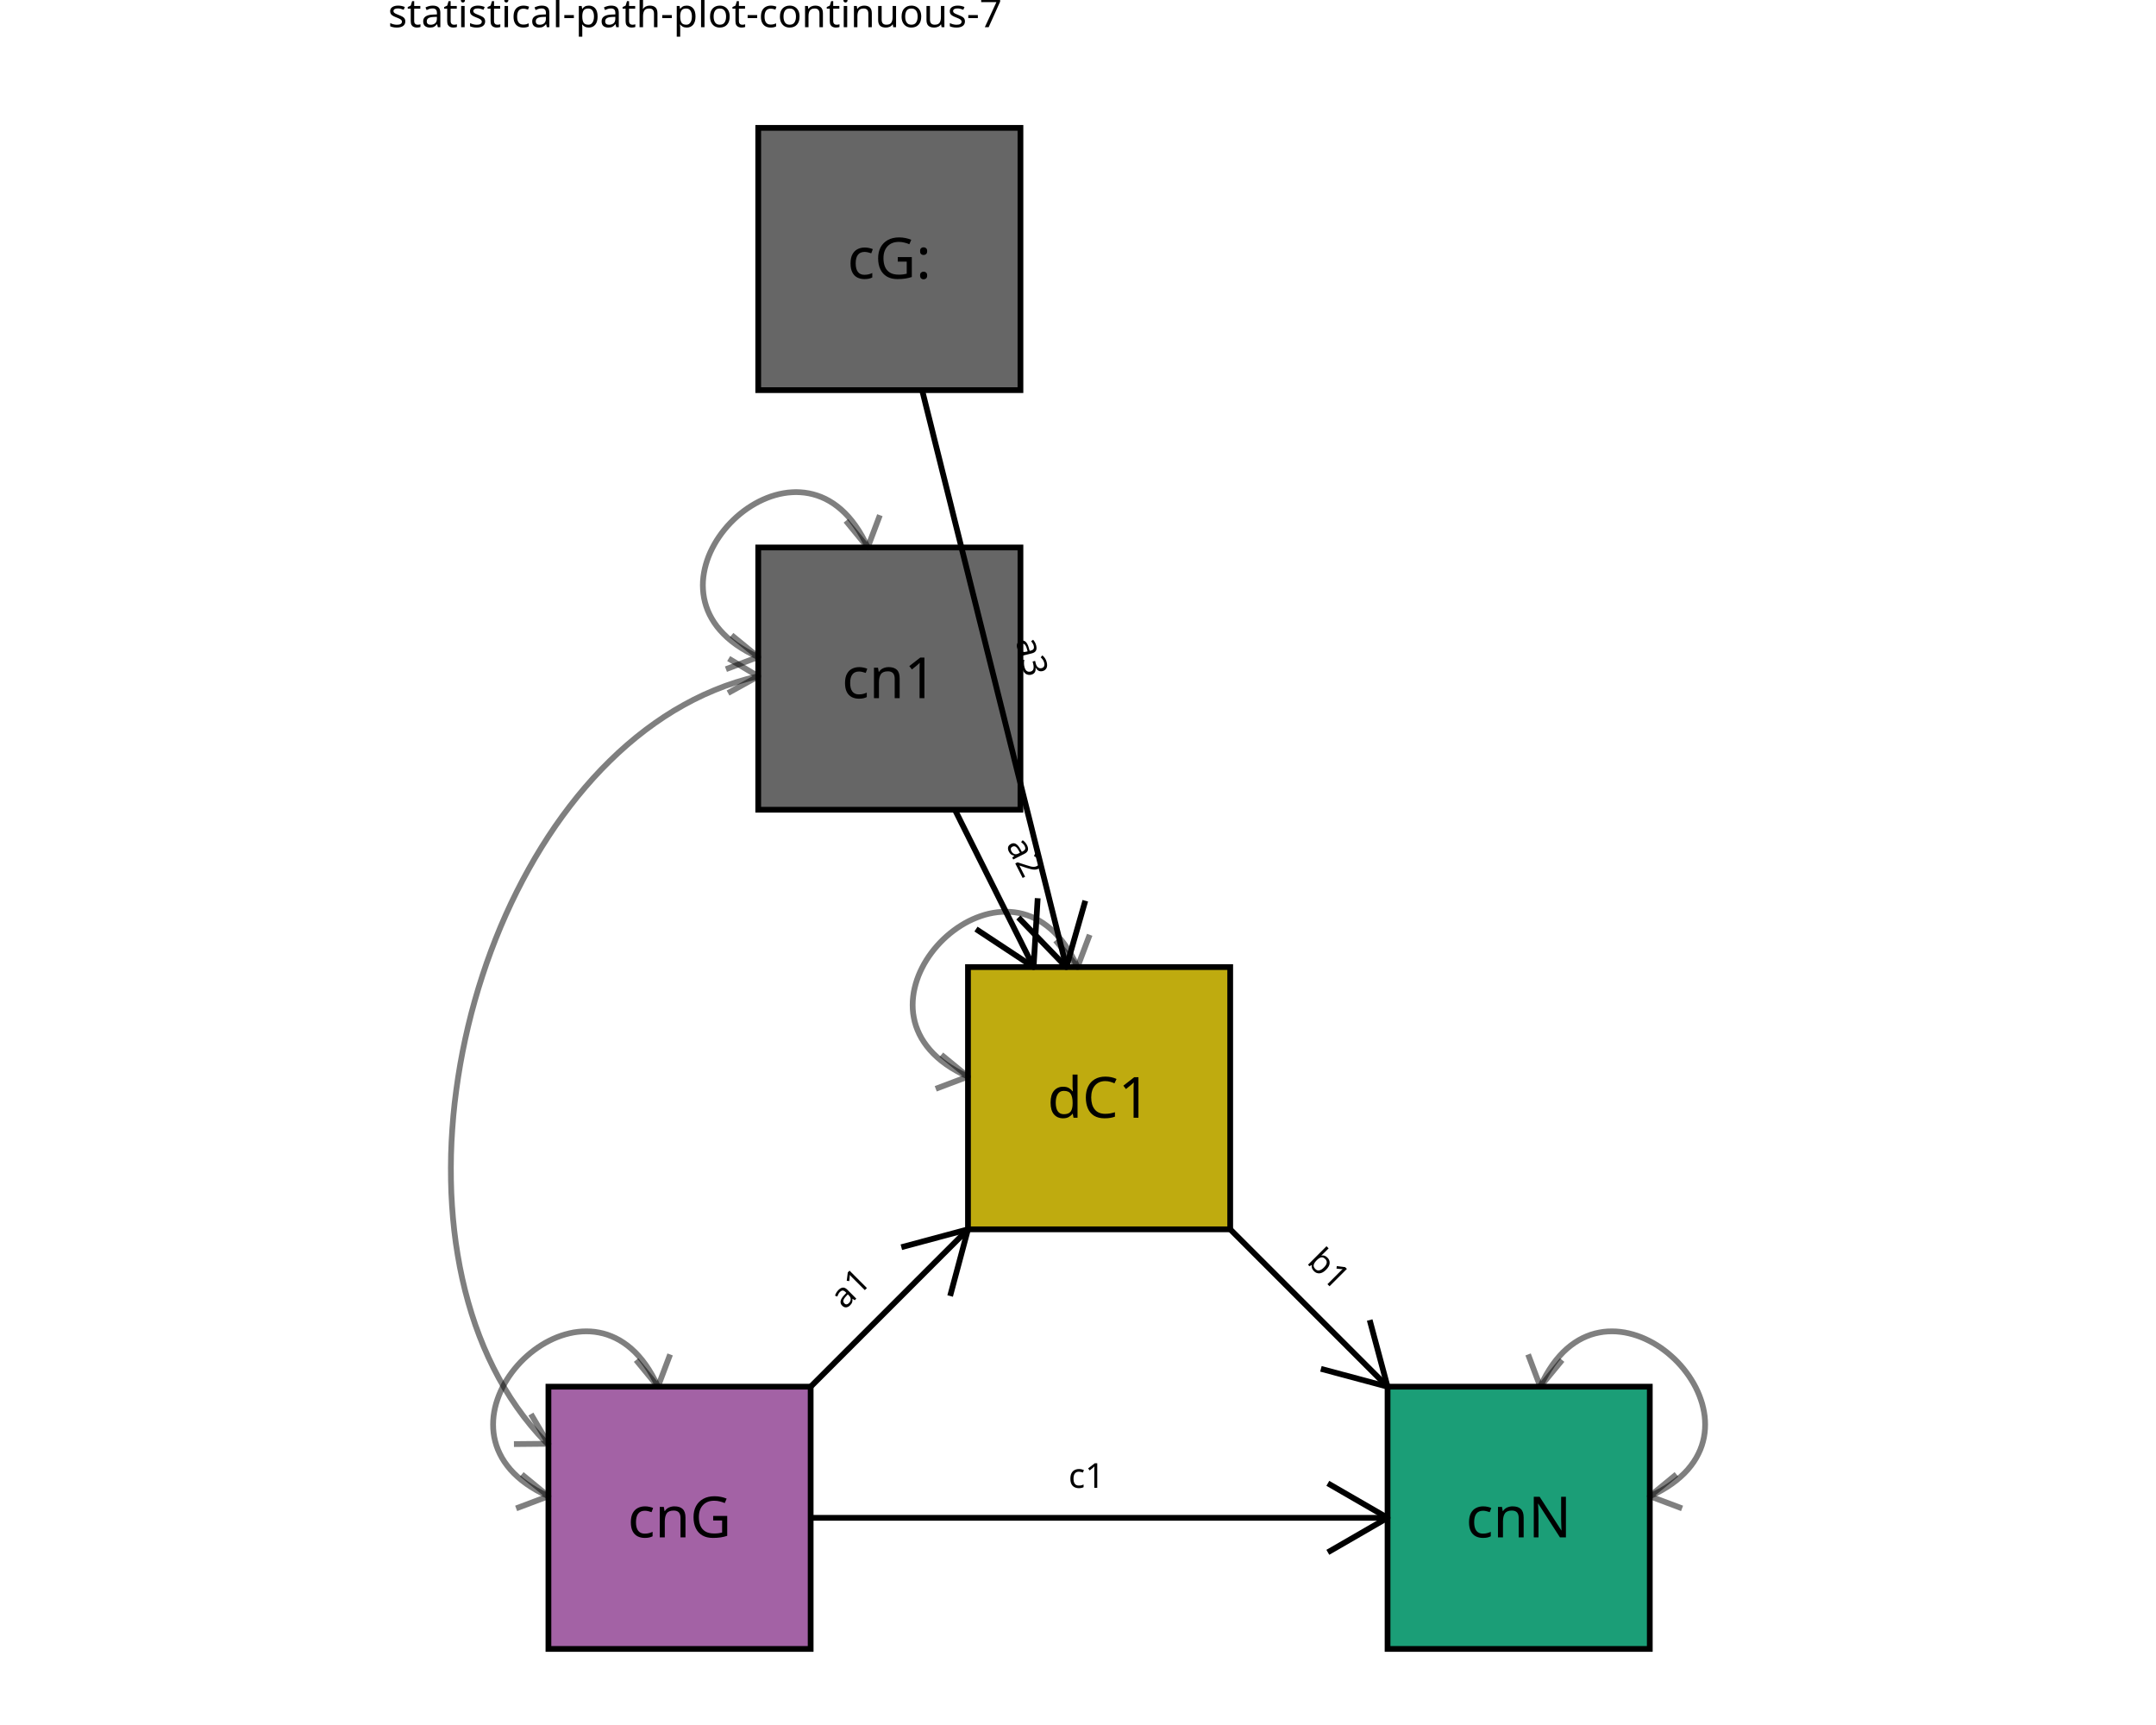
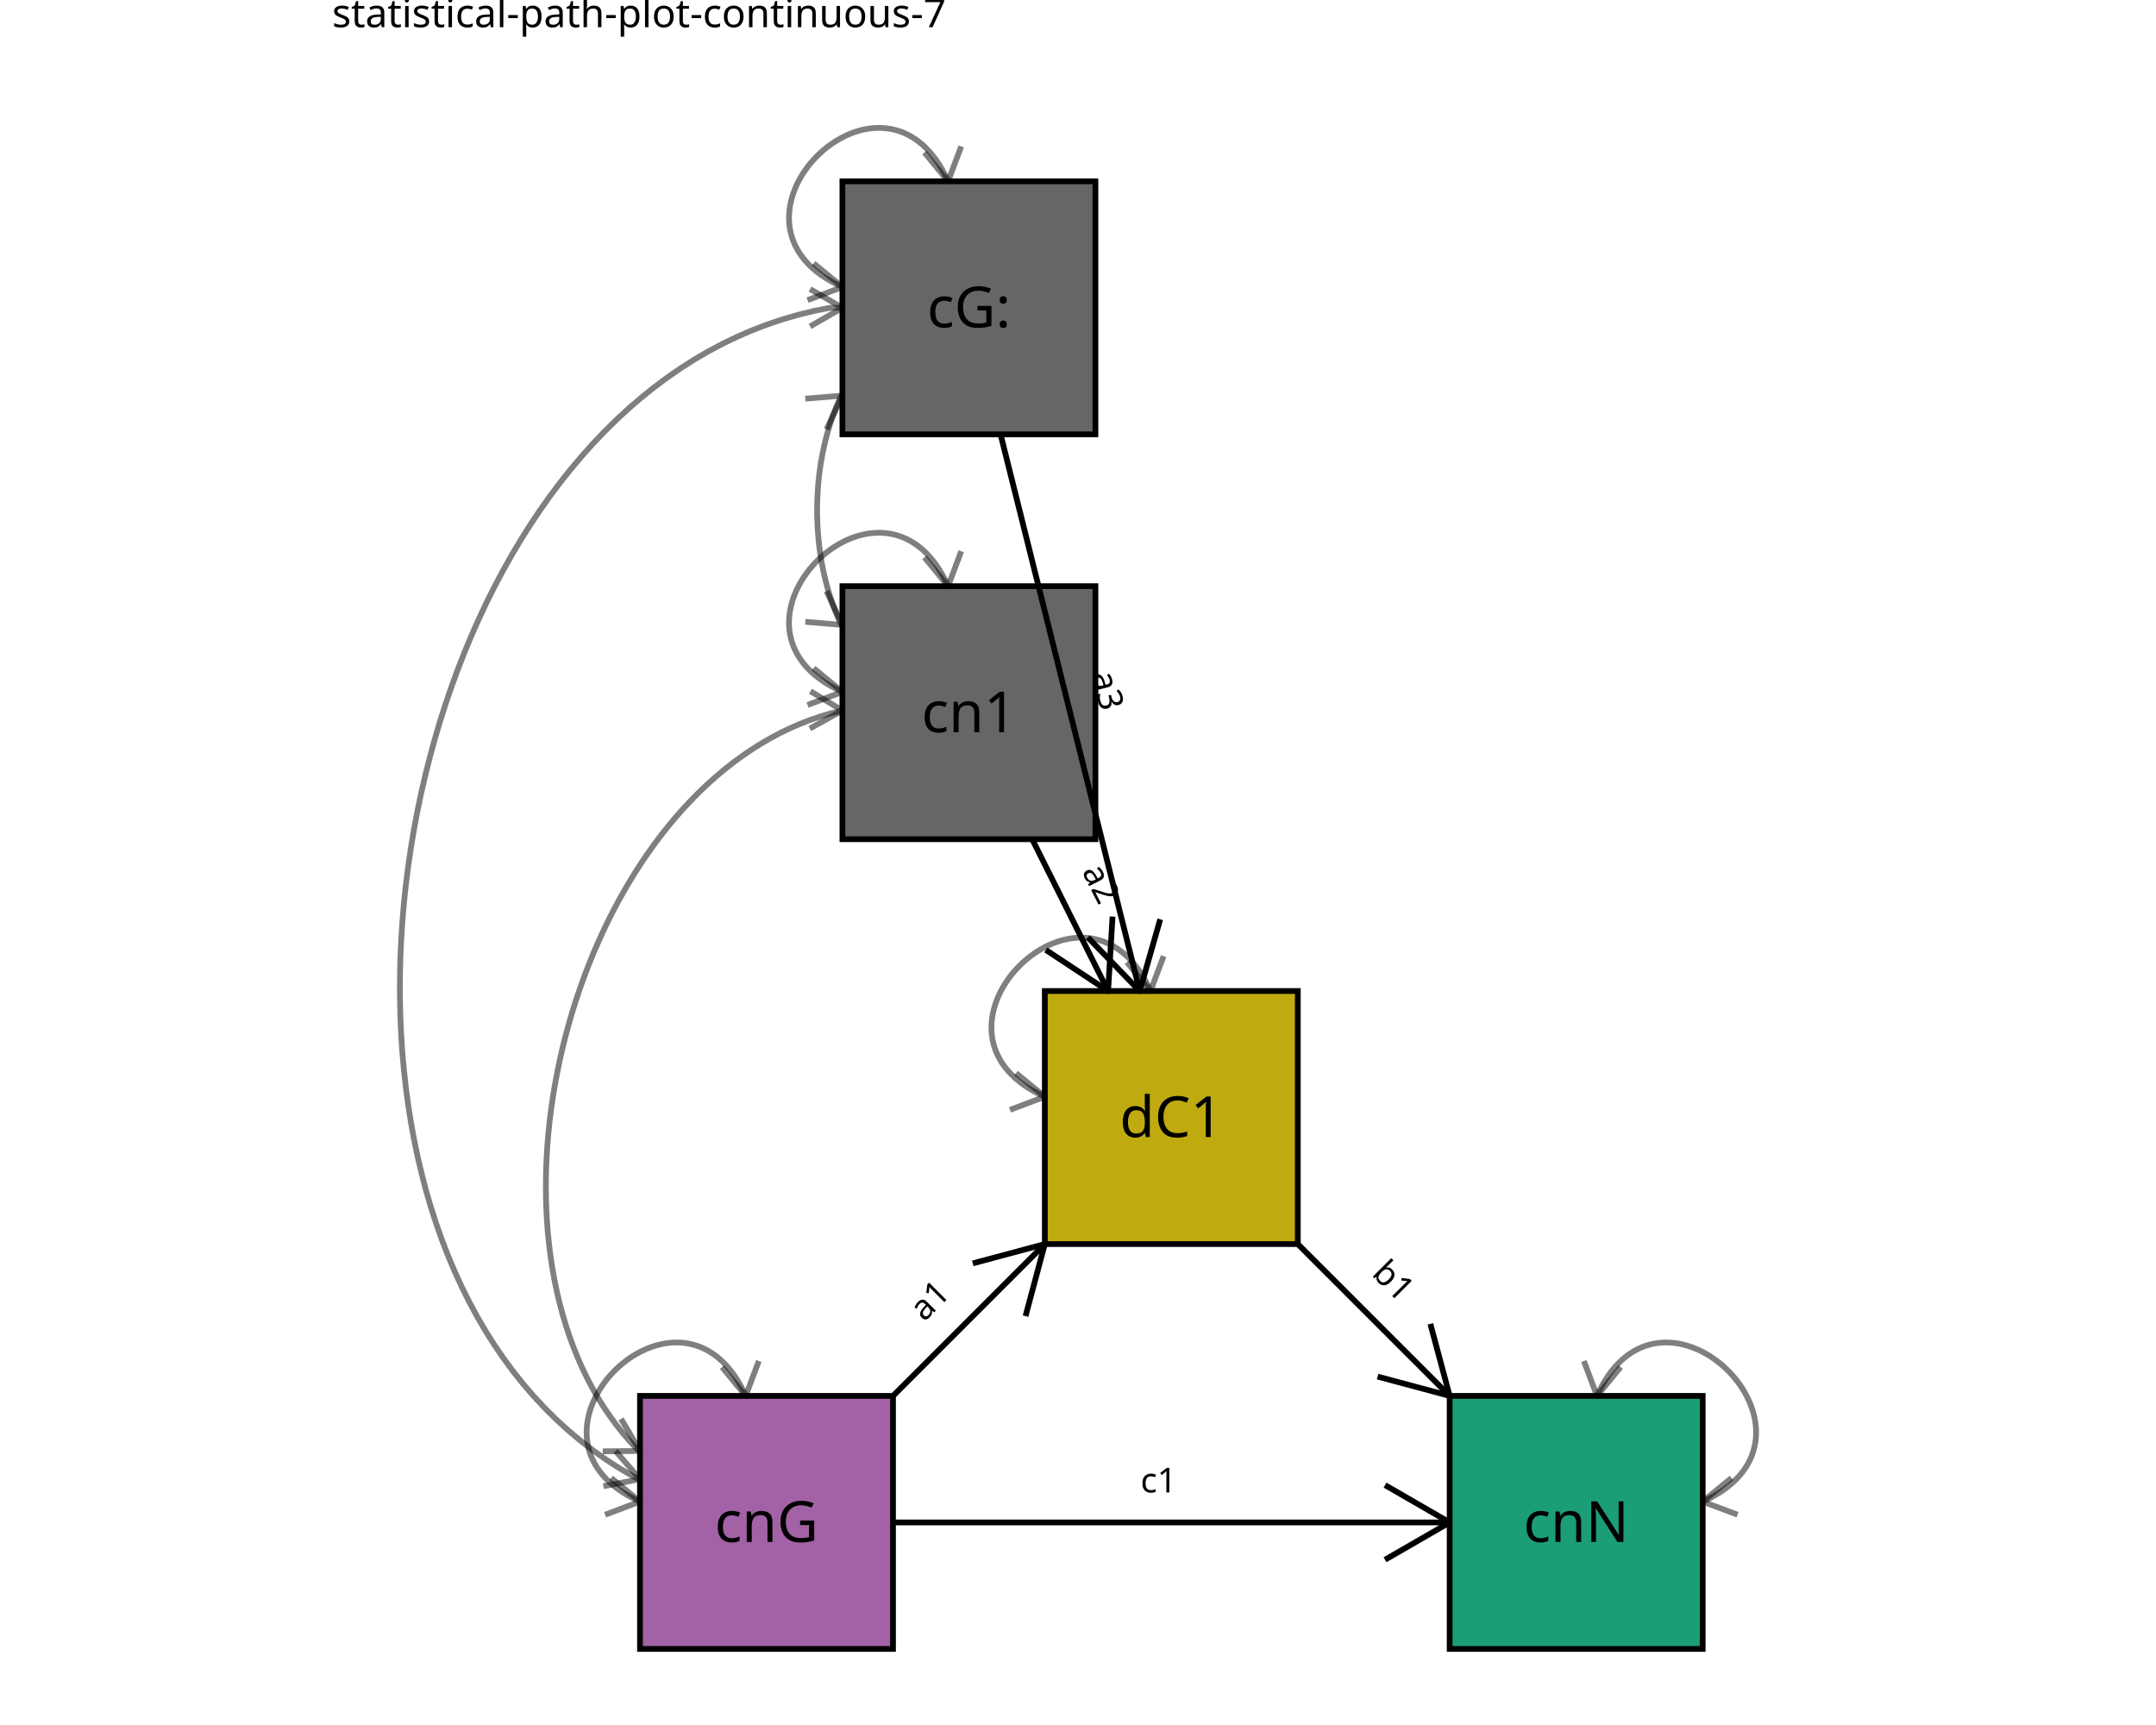
<svg xmlns="http://www.w3.org/2000/svg" class="svglite" data-engine-version="2.0" width="720.00pt" height="576.00pt" viewBox="0 0 720.00 576.00">
  <defs>
    <style type="text/css">
    .svglite line, .svglite polyline, .svglite polygon, .svglite path, .svglite rect, .svglite circle {
      fill: none;
      stroke: #000000;
      stroke-linecap: round;
      stroke-linejoin: round;
      stroke-miterlimit: 10.00;
    }
  </style>
  </defs>
  <rect width="100%" height="100%" style="stroke: none; fill: #FFFFFF;" />
  <defs>
    <clipPath id="cpMC4wMHw3MjAuMDB8MC4wMHw1NzYuMDA=">
      <rect x="0.00" y="0.00" width="720.00" height="576.00" />
    </clipPath>
  </defs>
  <g clip-path="url(#cpMC4wMHw3MjAuMDB8MC4wMHw1NzYuMDA=)">
</g>
  <defs>
-     <clipPath id="cpMTI5LjYyfDU5MC4zOHwwLjAwfDU3Ni4wMA==">
-       <rect x="129.62" y="0.00" width="460.75" height="576.00" />
+     <clipPath id="cpMTEwLjkxfDYwOS4wOXwwLjAwfDU3Ni4wMA==">
+       <rect x="110.91" y="0.00" width="498.18" height="576.00" />
    </clipPath>
  </defs>
-   <g clip-path="url(#cpMTI5LjYyfDU5MC4zOHwwLjAwfDU3Ni4wMA==)">
-     <rect x="129.62" y="0.00" width="460.75" height="576.00" style="stroke-width: 10.67; stroke: none;" />
+   <g clip-path="url(#cpMTEwLjkxfDYwOS4wOXwwLjAwfDU3Ni4wMA==)">
+     <rect x="110.91" y="0.00" width="498.18" height="576.00" style="stroke-width: 10.67; stroke: none;" />
  </g>
  <g clip-path="url(#cpMC4wMHw3MjAuMDB8MC4wMHw1NzYuMDA=)">
</g>
  <defs>
-     <clipPath id="cpMTI5LjYyfDU5MC4zOHwxNy4zMHw1NzYuMDA=">
-       <rect x="129.62" y="17.30" width="460.75" height="558.70" />
+     <clipPath id="cpMTEwLjkxfDYwOS4wOXwxNy4zMHw1NzYuMDA=">
+       <rect x="110.91" y="17.30" width="498.18" height="558.70" />
    </clipPath>
  </defs>
-   <g clip-path="url(#cpMTI5LjYyfDU5MC4zOHwxNy4zMHw1NzYuMDA=)">
-     <rect x="129.62" y="17.30" width="460.75" height="558.70" style="stroke-width: 10.67; stroke: none;" />
-     <rect x="183.15" y="463.03" width="87.57" height="87.57" style="stroke-width: 1.92; stroke-linecap: butt; stroke-linejoin: miter; fill: #A362A5;" />
-     <rect x="463.38" y="463.03" width="87.57" height="87.57" style="stroke-width: 1.92; stroke-linecap: butt; stroke-linejoin: miter; fill: #1B9E77;" />
-     <rect x="323.26" y="322.92" width="87.57" height="87.57" style="stroke-width: 1.92; stroke-linecap: butt; stroke-linejoin: miter; fill: #BFAB0F;" />
-     <rect x="253.21" y="182.81" width="87.57" height="87.57" style="stroke-width: 1.92; stroke-linecap: butt; stroke-linejoin: miter; fill: #666666;" />
-     <rect x="253.21" y="42.70" width="87.57" height="87.57" style="stroke-width: 1.92; stroke-linecap: butt; stroke-linejoin: miter; fill: #666666;" />
-     <polyline points="270.72,506.82 272.23,506.82 275.06,506.82 277.89,506.82 280.72,506.82 283.55,506.82 286.38,506.82 289.21,506.82 292.04,506.82 294.87,506.82 297.70,506.82 300.53,506.82 303.36,506.82 306.19,506.82 309.02,506.82 311.85,506.82 314.68,506.82 317.52,506.82 320.35,506.82 323.18,506.82 326.01,506.82 328.84,506.82 331.67,506.82 334.50,506.82 337.33,506.82 340.16,506.82 342.99,506.82 345.82,506.82 348.65,506.82 351.48,506.82 354.31,506.82 357.14,506.82 359.97,506.82 362.80,506.82 365.63,506.82 368.46,506.82 371.30,506.82 374.13,506.82 376.96,506.82 379.79,506.82 382.62,506.82 385.45,506.82 388.28,506.82 391.11,506.82 393.94,506.82 396.77,506.82 399.60,506.82 402.43,506.82 405.26,506.82 408.09,506.82 410.92,506.82 413.75,506.82 416.58,506.82 419.41,506.82 422.25,506.82 425.08,506.82 427.91,506.82 430.74,506.82 433.57,506.82 436.40,506.82 439.23,506.82 442.06,506.82 444.89,506.82 447.72,506.82 450.55,506.82 453.38,506.82 456.21,506.82 459.04,506.82 461.87,506.82 463.38,506.82 " style="stroke-width: 1.92; stroke-linecap: butt;" />
-     <polyline points="443.43,518.34 463.38,506.82 443.43,495.30 " style="stroke-width: 1.92; stroke-linecap: butt;" />
-     <polyline points="270.72,463.03 270.81,462.95 272.23,461.53 273.64,460.12 275.06,458.70 276.47,457.29 277.89,455.87 279.30,454.45 280.72,453.04 282.13,451.62 283.55,450.21 284.96,448.79 286.38,447.38 287.79,445.96 289.21,444.55 290.62,443.13 292.04,441.72 293.46,440.30 294.87,438.89 296.29,437.47 297.70,436.06 299.12,434.64 300.53,433.23 301.95,431.81 303.36,430.40 304.78,428.98 306.19,427.56 307.61,426.15 309.02,424.73 310.44,423.32 311.85,421.90 313.27,420.49 314.68,419.07 316.10,417.66 317.52,416.24 318.93,414.83 320.35,413.41 321.76,412.00 323.18,410.58 323.26,410.49 " style="stroke-width: 1.92; stroke-linecap: butt;" />
-     <polyline points="317.30,432.75 323.26,410.49 301.01,416.46 " style="stroke-width: 1.92; stroke-linecap: butt;" />
-     <polyline points="410.83,410.49 410.92,410.58 412.34,412.00 413.75,413.41 415.17,414.83 416.58,416.24 418.00,417.66 419.41,419.07 420.83,420.49 422.25,421.90 423.66,423.32 425.08,424.73 426.49,426.15 427.91,427.56 429.32,428.98 430.74,430.40 432.15,431.81 433.57,433.23 434.98,434.64 436.40,436.06 437.81,437.47 439.23,438.89 440.64,440.30 442.06,441.72 443.47,443.13 444.89,444.55 446.30,445.96 447.72,447.38 449.14,448.79 450.55,450.21 451.97,451.62 453.38,453.04 454.80,454.45 456.21,455.87 457.63,457.29 459.04,458.70 460.46,460.12 461.87,461.53 463.29,462.95 463.38,463.03 " style="stroke-width: 1.92; stroke-linecap: butt;" />
-     <polyline points="441.12,457.07 463.38,463.03 457.41,440.78 " style="stroke-width: 1.92; stroke-linecap: butt;" />
-     <polyline points="318.89,270.38 318.93,270.47 319.64,271.88 320.35,273.30 321.05,274.72 321.76,276.13 322.47,277.55 323.18,278.96 323.88,280.38 324.59,281.79 325.30,283.21 326.01,284.62 326.71,286.04 327.42,287.45 328.13,288.87 328.84,290.28 329.54,291.70 330.25,293.11 330.96,294.53 331.67,295.94 332.38,297.36 333.08,298.77 333.79,300.19 334.50,301.61 335.21,303.02 335.91,304.44 336.62,305.85 337.33,307.27 338.04,308.68 338.74,310.10 339.45,311.51 340.16,312.93 340.87,314.34 341.57,315.76 342.28,317.17 342.99,318.59 343.70,320.00 344.41,321.42 345.11,322.83 345.16,322.92 " style="stroke-width: 1.92; stroke-linecap: butt;" />
-     <polyline points="325.93,310.23 345.16,322.92 346.54,299.93 " style="stroke-width: 1.92; stroke-linecap: butt;" />
-     <polyline points="307.94,130.27 308.32,131.77 309.02,134.60 309.73,137.43 310.44,140.26 311.15,143.10 311.85,145.93 312.56,148.76 313.27,151.59 313.98,154.42 314.68,157.25 315.39,160.08 316.10,162.91 316.81,165.74 317.52,168.57 318.22,171.40 318.93,174.23 319.64,177.06 320.35,179.89 321.05,182.72 321.76,185.55 322.47,188.38 323.18,191.21 323.88,194.04 324.59,196.88 325.30,199.71 326.01,202.54 326.71,205.37 327.42,208.20 328.13,211.03 328.84,213.86 329.54,216.69 330.25,219.52 330.96,222.35 331.67,225.18 332.38,228.01 333.08,230.84 333.79,233.67 334.50,236.50 335.21,239.33 335.91,242.16 336.62,244.99 337.33,247.83 338.04,250.66 338.74,253.49 339.45,256.32 340.16,259.15 340.87,261.98 341.57,264.81 342.28,267.64 342.99,270.47 343.70,273.30 344.41,276.13 345.11,278.96 345.82,281.79 346.53,284.62 347.24,287.45 347.94,290.28 348.65,293.11 349.36,295.94 350.07,298.77 350.77,301.61 351.48,304.44 352.19,307.27 352.90,310.10 353.60,312.93 354.31,315.76 355.02,318.59 355.73,321.42 356.10,322.92 " style="stroke-width: 1.92; stroke-linecap: butt;" />
-     <polyline points="340.09,306.36 356.10,322.92 362.44,300.77 " style="stroke-width: 1.92; stroke-linecap: butt;" />
-     <text x="362.88" y="496.81" text-anchor="middle" style="font-size: 11.50px; font-family: sans;" textLength="12.15px" lengthAdjust="spacingAndGlyphs">c1</text>
-     <text transform="translate(286.67,432.93) rotate(-45)" text-anchor="middle" style="font-size: 11.50px; font-family: sans;" textLength="12.79px" lengthAdjust="spacingAndGlyphs">a1</text>
-     <text transform="translate(440.94,426.44) rotate(-315)" text-anchor="middle" style="font-size: 11.50px; font-family: sans;" textLength="12.79px" lengthAdjust="spacingAndGlyphs">b1</text>
-     <text transform="translate(338.83,287.89) rotate(-297)" text-anchor="middle" style="font-size: 11.50px; font-family: sans;" textLength="12.79px" lengthAdjust="spacingAndGlyphs">a2</text>
-     <text transform="translate(340.73,220.16) rotate(-284)" text-anchor="middle" style="font-size: 11.50px; font-family: sans;" textLength="12.79px" lengthAdjust="spacingAndGlyphs">a3</text>
-     <text x="226.94" y="513.35" text-anchor="middle" style="font-size: 18.97px; font-family: sans;" textLength="34.80px" lengthAdjust="spacingAndGlyphs">cnG</text>
-     <text x="507.16" y="513.35" text-anchor="middle" style="font-size: 18.97px; font-family: sans;" textLength="33.74px" lengthAdjust="spacingAndGlyphs">cnN</text>
-     <text x="367.05" y="373.23" text-anchor="middle" style="font-size: 18.97px; font-family: sans;" textLength="34.80px" lengthAdjust="spacingAndGlyphs">dC1</text>
-     <text x="296.99" y="233.12" text-anchor="middle" style="font-size: 18.97px; font-family: sans;" textLength="30.59px" lengthAdjust="spacingAndGlyphs">cn1</text>
-     <text x="296.99" y="93.01" text-anchor="middle" style="font-size: 18.97px; font-family: sans;" textLength="29.52px" lengthAdjust="spacingAndGlyphs">cG:</text>
-     <polyline points="183.15,482.09 182.30,481.61 179.71,478.83 177.24,475.96 174.88,472.99 172.64,469.92 170.51,466.77 168.50,463.52 166.60,460.19 164.81,456.78 163.13,453.29 161.56,449.73 160.10,446.10 158.74,442.40 157.50,438.64 156.36,434.82 155.32,430.94 154.39,427.01 153.56,423.02 152.84,419.00 152.21,414.93 151.69,410.82 151.27,406.67 150.95,402.49 150.72,398.29 150.60,394.06 150.57,389.80 150.63,385.53 150.79,381.24 151.05,376.95 151.39,372.64 151.83,368.33 152.37,364.02 152.99,359.71 153.70,355.40 154.50,351.11 155.39,346.83 156.36,342.56 157.42,338.32 158.57,334.09 159.80,329.90 161.12,325.73 162.51,321.60 163.99,317.51 165.55,313.45 167.19,309.44 168.91,305.48 170.71,301.56 172.59,297.71 174.54,293.91 176.57,290.17 178.67,286.49 180.85,282.89 183.10,279.35 185.42,275.89 187.82,272.51 190.28,269.22 192.82,266.00 195.42,262.88 198.09,259.85 200.83,256.91 203.64,254.08 206.51,251.34 209.44,248.72 212.44,246.20 215.50,243.80 218.63,241.51 221.81,239.34 225.05,237.30 228.36,235.39 231.72,233.60 235.14,231.95 238.62,230.44 242.15,229.06 245.74,227.84 249.38,226.76 253.08,225.83 253.21,225.83 " style="stroke-width: 1.92; stroke: #000000; stroke-opacity: 0.50; stroke-linecap: butt;" />
-     <polyline points="171.63,482.20 183.15,482.09 177.30,472.17 " style="stroke-width: 1.92; stroke: #000000; stroke-opacity: 0.50; stroke-linecap: butt;" />
-     <polyline points="243.13,231.41 253.21,225.83 243.34,219.90 " style="stroke-width: 1.92; stroke: #000000; stroke-opacity: 0.50; stroke-linecap: butt;" />
-     <polyline points="219.73,463.03 219.72,463.00 218.75,460.97 217.73,459.07 216.67,457.30 215.57,455.66 214.43,454.14 213.25,452.75 212.04,451.47 210.79,450.31 209.52,449.27 208.22,448.34 206.90,447.51 205.56,446.80 204.20,446.19 202.82,445.67 201.44,445.26 200.04,444.95 198.63,444.72 197.22,444.59 195.80,444.55 194.39,444.59 192.97,444.72 191.57,444.92 190.17,445.21 188.78,445.57 187.40,446.00 186.04,446.50 184.70,447.07 183.38,447.71 182.08,448.40 180.81,449.16 179.57,449.97 178.36,450.84 177.18,451.76 176.03,452.74 174.93,453.75 173.87,454.81 172.85,455.92 171.88,457.06 170.96,458.24 170.09,459.45 169.28,460.69 168.52,461.96 167.82,463.26 167.19,464.58 166.62,465.93 166.12,467.29 165.68,468.66 165.32,470.05 165.04,471.45 164.83,472.86 164.71,474.27 164.67,475.68 164.71,477.10 164.84,478.51 165.06,479.92 165.38,481.32 165.79,482.71 166.30,484.08 166.92,485.44 167.63,486.78 168.46,488.11 169.39,489.40 170.43,490.68 171.59,491.92 172.87,493.13 174.26,494.31 175.78,495.45 177.42,496.55 179.19,497.62 181.09,498.63 183.12,499.60 183.15,499.61 " style="stroke-width: 1.92; stroke: #000000; stroke-opacity: 0.50; stroke-linecap: butt;" />
-     <polyline points="212.42,454.13 219.73,463.03 223.79,452.26 " style="stroke-width: 1.92; stroke: #000000; stroke-opacity: 0.50; stroke-linecap: butt;" />
-     <polyline points="172.37,503.67 183.15,499.61 174.25,492.30 " style="stroke-width: 1.92; stroke: #000000; stroke-opacity: 0.50; stroke-linecap: butt;" />
-     <polyline points="550.95,499.61 550.98,499.60 553.01,498.63 554.91,497.62 556.68,496.55 558.32,495.45 559.84,494.31 561.23,493.13 562.51,491.92 563.67,490.68 564.71,489.40 565.64,488.11 566.47,486.78 567.18,485.44 567.80,484.08 568.31,482.71 568.72,481.32 569.04,479.92 569.26,478.51 569.39,477.10 569.43,475.68 569.39,474.27 569.27,472.86 569.06,471.45 568.77,470.05 568.42,468.66 567.98,467.29 567.48,465.93 566.91,464.58 566.28,463.26 565.58,461.96 564.82,460.69 564.01,459.45 563.14,458.24 562.22,457.06 561.25,455.92 560.23,454.81 559.17,453.75 558.06,452.74 556.92,451.76 555.74,450.84 554.53,449.97 553.29,449.16 552.02,448.40 550.72,447.71 549.40,447.07 548.06,446.50 546.70,446.00 545.32,445.57 543.93,445.21 542.53,444.92 541.12,444.72 539.71,444.59 538.30,444.55 536.88,444.59 535.47,444.72 534.06,444.95 532.66,445.26 531.28,445.67 529.90,446.19 528.54,446.80 527.20,447.51 525.88,448.34 524.58,449.27 523.31,450.31 522.06,451.47 520.85,452.75 519.67,454.14 518.53,455.66 517.43,457.30 516.37,459.07 515.35,460.97 514.38,463.00 514.37,463.03 " style="stroke-width: 1.92; stroke: #000000; stroke-opacity: 0.50; stroke-linecap: butt;" />
-     <polyline points="559.85,492.30 550.95,499.61 561.73,503.67 " style="stroke-width: 1.92; stroke: #000000; stroke-opacity: 0.50; stroke-linecap: butt;" />
-     <polyline points="510.31,452.26 514.37,463.03 521.68,454.13 " style="stroke-width: 1.92; stroke: #000000; stroke-opacity: 0.50; stroke-linecap: butt;" />
-     <polyline points="359.84,322.92 359.83,322.89 358.86,320.86 357.84,318.96 356.78,317.19 355.68,315.55 354.54,314.03 353.36,312.64 352.15,311.36 350.91,310.20 349.63,309.16 348.34,308.23 347.01,307.40 345.67,306.69 344.31,306.07 342.94,305.56 341.55,305.15 340.15,304.83 338.74,304.61 337.33,304.48 335.91,304.44 334.50,304.48 333.09,304.60 331.68,304.81 330.28,305.09 328.89,305.45 327.52,305.89 326.16,306.39 324.81,306.96 323.49,307.59 322.19,308.29 320.92,309.05 319.68,309.86 318.47,310.73 317.29,311.65 316.15,312.62 315.04,313.64 313.98,314.70 312.97,315.80 311.99,316.95 311.07,318.13 310.20,319.34 309.39,320.58 308.63,321.85 307.94,323.15 307.30,324.47 306.73,325.81 306.23,327.17 305.80,328.55 305.44,329.94 305.15,331.34 304.95,332.74 304.82,334.16 304.78,335.57 304.82,336.99 304.95,338.40 305.18,339.81 305.49,341.21 305.90,342.59 306.42,343.97 307.03,345.33 307.74,346.67 308.57,347.99 309.50,349.29 310.54,350.56 311.70,351.81 312.98,353.02 314.37,354.20 315.89,355.34 317.53,356.44 319.30,357.50 321.20,358.52 323.23,359.49 323.26,359.50 " style="stroke-width: 1.92; stroke: #000000; stroke-opacity: 0.50; stroke-linecap: butt;" />
-     <polyline points="352.53,314.02 359.84,322.92 363.90,312.14 " style="stroke-width: 1.92; stroke: #000000; stroke-opacity: 0.50; stroke-linecap: butt;" />
-     <polyline points="312.49,363.56 323.26,359.50 314.36,352.19 " style="stroke-width: 1.92; stroke: #000000; stroke-opacity: 0.50; stroke-linecap: butt;" />
-     <polyline points="289.78,182.81 289.78,182.78 288.81,180.75 287.79,178.85 286.73,177.08 285.62,175.44 284.48,173.92 283.30,172.52 282.09,171.25 280.85,170.09 279.58,169.05 278.28,168.11 276.96,167.29 275.62,166.57 274.26,165.96 272.88,165.45 271.49,165.04 270.09,164.72 268.68,164.50 267.27,164.37 265.86,164.32 264.44,164.37 263.03,164.49 261.62,164.70 260.22,164.98 258.84,165.34 257.46,165.77 256.10,166.28 254.76,166.85 253.44,167.48 252.14,168.18 250.87,168.94 249.62,169.75 248.41,170.62 247.23,171.54 246.09,172.51 244.99,173.53 243.93,174.59 242.91,175.69 241.94,176.84 241.02,178.01 240.15,179.23 239.33,180.47 238.58,181.74 237.88,183.04 237.24,184.36 236.67,185.70 236.17,187.06 235.74,188.44 235.38,189.83 235.10,191.23 234.89,192.63 234.76,194.05 234.72,195.46 234.77,196.87 234.90,198.29 235.12,199.69 235.44,201.09 235.85,202.48 236.36,203.86 236.97,205.22 237.69,206.56 238.51,207.88 239.44,209.18 240.49,210.45 241.65,211.69 242.92,212.91 244.32,214.09 245.83,215.23 247.48,216.33 249.24,217.39 251.14,218.41 253.18,219.38 253.21,219.38 " style="stroke-width: 1.92; stroke: #000000; stroke-opacity: 0.50; stroke-linecap: butt;" />
-     <polyline points="282.48,173.90 289.78,182.81 293.84,172.03 " style="stroke-width: 1.92; stroke: #000000; stroke-opacity: 0.50; stroke-linecap: butt;" />
-     <polyline points="242.43,223.45 253.21,219.38 244.30,212.08 " style="stroke-width: 1.92; stroke: #000000; stroke-opacity: 0.50; stroke-linecap: butt;" />
+   <g clip-path="url(#cpMTEwLjkxfDYwOS4wOXwxNy4zMHw1NzYuMDA=)">
+     <rect x="110.91" y="17.30" width="498.18" height="558.70" style="stroke-width: 10.67; stroke: none;" />
+     <rect x="213.73" y="466.11" width="84.49" height="84.49" style="stroke-width: 1.92; stroke-linecap: butt; stroke-linejoin: miter; fill: #A362A5;" />
+     <rect x="484.12" y="466.11" width="84.49" height="84.49" style="stroke-width: 1.92; stroke-linecap: butt; stroke-linejoin: miter; fill: #1B9E77;" />
+     <rect x="348.92" y="330.92" width="84.49" height="84.49" style="stroke-width: 1.92; stroke-linecap: butt; stroke-linejoin: miter; fill: #BFAB0F;" />
+     <rect x="281.33" y="195.73" width="84.49" height="84.49" style="stroke-width: 1.92; stroke-linecap: butt; stroke-linejoin: miter; fill: #666666;" />
+     <rect x="281.33" y="60.54" width="84.49" height="84.49" style="stroke-width: 1.92; stroke-linecap: butt; stroke-linejoin: miter; fill: #666666;" />
+     <polyline points="298.23,508.36 299.68,508.36 302.41,508.36 305.14,508.36 307.87,508.36 310.60,508.36 313.33,508.36 316.07,508.36 318.80,508.36 321.53,508.36 324.26,508.36 326.99,508.36 329.72,508.36 332.45,508.36 335.18,508.36 337.91,508.36 340.65,508.36 343.38,508.36 346.11,508.36 348.84,508.36 351.57,508.36 354.30,508.36 357.03,508.36 359.76,508.36 362.49,508.36 365.23,508.36 367.96,508.36 370.69,508.36 373.42,508.36 376.15,508.36 378.88,508.36 381.61,508.36 384.34,508.36 387.07,508.36 389.81,508.36 392.54,508.36 395.27,508.36 398.00,508.36 400.73,508.36 403.46,508.36 406.19,508.36 408.92,508.36 411.65,508.36 414.39,508.36 417.12,508.36 419.85,508.36 422.58,508.36 425.31,508.36 428.04,508.36 430.77,508.36 433.50,508.36 436.23,508.36 438.97,508.36 441.70,508.36 444.43,508.36 447.16,508.36 449.89,508.36 452.62,508.36 455.35,508.36 458.08,508.36 460.82,508.36 463.55,508.36 466.28,508.36 469.01,508.36 471.74,508.36 474.47,508.36 477.20,508.36 479.93,508.36 482.66,508.36 484.12,508.36 " style="stroke-width: 1.92; stroke-linecap: butt;" />
+     <polyline points="462.54,520.81 484.12,508.36 462.54,495.90 " style="stroke-width: 1.92; stroke-linecap: butt;" />
+     <polyline points="298.23,466.11 298.31,466.02 299.68,464.66 301.04,463.29 302.41,461.93 303.78,460.56 305.14,459.20 306.51,457.83 307.87,456.47 309.24,455.10 310.60,453.73 311.97,452.37 313.33,451.00 314.70,449.64 316.07,448.27 317.43,446.91 318.80,445.54 320.16,444.18 321.53,442.81 322.89,441.44 324.26,440.08 325.62,438.71 326.99,437.35 328.36,435.98 329.72,434.62 331.09,433.25 332.45,431.89 333.82,430.52 335.18,429.15 336.55,427.79 337.91,426.42 339.28,425.06 340.65,423.69 342.01,422.33 343.38,420.96 344.74,419.60 346.11,418.23 347.47,416.86 348.84,415.50 348.92,415.41 " style="stroke-width: 1.92; stroke-linecap: butt;" />
+     <polyline points="342.48,439.47 348.92,415.41 324.86,421.86 " style="stroke-width: 1.92; stroke-linecap: butt;" />
+     <polyline points="433.50,415.50 434.87,416.86 436.23,418.23 437.60,419.60 438.97,420.96 440.33,422.33 441.70,423.69 443.06,425.06 444.43,426.42 445.79,427.79 447.16,429.15 448.53,430.52 449.89,431.89 451.26,433.25 452.62,434.62 453.99,435.98 455.35,437.35 456.72,438.71 458.08,440.08 459.45,441.44 460.82,442.81 462.18,444.18 463.55,445.54 464.91,446.91 466.28,448.27 467.64,449.64 469.01,451.00 470.37,452.37 471.74,453.73 473.11,455.10 474.47,456.47 475.84,457.83 477.20,459.20 478.57,460.56 479.93,461.93 481.30,463.29 482.66,464.66 484.03,466.02 484.12,466.11 " style="stroke-width: 1.92; stroke-linecap: butt;" />
+     <polyline points="460.05,459.66 484.12,466.11 477.67,442.05 " style="stroke-width: 1.92; stroke-linecap: butt;" />
+     <polyline points="344.70,280.22 344.74,280.31 345.42,281.67 346.11,283.04 346.79,284.40 347.47,285.77 348.16,287.14 348.84,288.50 349.52,289.87 350.20,291.23 350.89,292.60 351.57,293.96 352.25,295.33 352.94,296.69 353.62,298.06 354.30,299.43 354.98,300.79 355.67,302.16 356.35,303.52 357.03,304.89 357.71,306.25 358.40,307.62 359.08,308.98 359.76,310.35 360.45,311.72 361.13,313.08 361.81,314.45 362.49,315.81 363.18,317.18 363.86,318.54 364.54,319.91 365.23,321.27 365.91,322.64 366.59,324.01 367.27,325.37 367.96,326.74 368.64,328.10 369.32,329.47 370.00,330.83 370.05,330.92 " style="stroke-width: 1.92; stroke-linecap: butt;" />
+     <polyline points="349.26,317.19 370.05,330.92 371.54,306.05 " style="stroke-width: 1.92; stroke-linecap: butt;" />
+     <polyline points="334.14,145.03 334.50,146.48 335.18,149.21 335.87,151.94 336.55,154.68 337.23,157.41 337.91,160.14 338.60,162.87 339.28,165.60 339.96,168.33 340.65,171.06 341.33,173.79 342.01,176.52 342.69,179.26 343.38,181.99 344.06,184.72 344.74,187.45 345.42,190.18 346.11,192.91 346.79,195.64 347.47,198.37 348.16,201.11 348.84,203.84 349.52,206.57 350.20,209.30 350.89,212.03 351.57,214.76 352.25,217.49 352.94,220.22 353.62,222.95 354.30,225.69 354.98,228.42 355.67,231.15 356.35,233.88 357.03,236.61 357.71,239.34 358.40,242.07 359.08,244.80 359.76,247.53 360.45,250.27 361.13,253.00 361.81,255.73 362.49,258.46 363.18,261.19 363.86,263.92 364.54,266.65 365.23,269.38 365.91,272.11 366.59,274.85 367.27,277.58 367.96,280.31 368.64,283.04 369.32,285.77 370.00,288.50 370.69,291.23 371.37,293.96 372.05,296.69 372.74,299.43 373.42,302.16 374.10,304.89 374.78,307.62 375.47,310.35 376.15,313.08 376.83,315.81 377.52,318.54 378.20,321.27 378.88,324.01 379.56,326.74 380.25,329.47 380.61,330.92 " style="stroke-width: 1.92; stroke-linecap: butt;" />
+     <polyline points="363.29,313.01 380.61,330.92 387.46,306.97 " style="stroke-width: 1.92; stroke-linecap: butt;" />
+     <text x="386.95" y="498.35" text-anchor="middle" style="font-size: 11.50px; font-family: sans;" textLength="12.15px" lengthAdjust="spacingAndGlyphs">c1</text>
+     <text transform="translate(313.23,436.95) rotate(-45)" text-anchor="middle" style="font-size: 11.50px; font-family: sans;" textLength="12.79px" lengthAdjust="spacingAndGlyphs">a1</text>
+     <text transform="translate(462.58,430.42) rotate(-315)" text-anchor="middle" style="font-size: 11.50px; font-family: sans;" textLength="12.79px" lengthAdjust="spacingAndGlyphs">b1</text>
+     <text transform="translate(364.17,296.78) rotate(-297)" text-anchor="middle" style="font-size: 11.50px; font-family: sans;" textLength="12.79px" lengthAdjust="spacingAndGlyphs">a2</text>
+     <text transform="translate(366.07,231.49) rotate(-284)" text-anchor="middle" style="font-size: 11.50px; font-family: sans;" textLength="12.79px" lengthAdjust="spacingAndGlyphs">a3</text>
+     <text x="255.98" y="514.88" text-anchor="middle" style="font-size: 18.97px; font-family: sans;" textLength="34.80px" lengthAdjust="spacingAndGlyphs">cnG</text>
+     <text x="526.36" y="514.88" text-anchor="middle" style="font-size: 18.97px; font-family: sans;" textLength="33.74px" lengthAdjust="spacingAndGlyphs">cnN</text>
+     <text x="391.17" y="379.69" text-anchor="middle" style="font-size: 18.97px; font-family: sans;" textLength="34.80px" lengthAdjust="spacingAndGlyphs">dC1</text>
+     <text x="323.58" y="244.50" text-anchor="middle" style="font-size: 18.97px; font-family: sans;" textLength="30.59px" lengthAdjust="spacingAndGlyphs">cn1</text>
+     <text x="323.58" y="109.31" text-anchor="middle" style="font-size: 18.97px; font-family: sans;" textLength="29.52px" lengthAdjust="spacingAndGlyphs">cG:</text>
+     <polyline points="213.73,493.89 212.05,493.31 207.28,490.53 202.67,487.57 198.21,484.43 193.92,481.13 189.78,477.65 185.79,474.01 181.96,470.21 178.28,466.26 174.75,462.17 171.37,457.93 168.15,453.55 165.07,449.04 162.14,444.41 159.36,439.65 156.73,434.77 154.24,429.79 151.90,424.69 149.71,419.50 147.65,414.20 145.75,408.81 143.98,403.34 142.35,397.79 140.87,392.15 139.52,386.45 138.31,380.68 137.24,374.84 136.31,368.95 135.52,363.01 134.86,357.02 134.33,350.99 133.94,344.92 133.68,338.82 133.55,332.69 133.56,326.54 133.69,320.37 133.96,314.19 134.35,308.01 134.87,301.82 135.52,295.64 136.29,289.46 137.19,283.30 138.22,277.15 139.36,271.03 140.63,264.94 142.03,258.88 143.54,252.86 145.18,246.88 146.93,240.95 148.80,235.07 150.79,229.25 152.90,223.49 155.12,217.81 157.46,212.19 159.92,206.66 162.48,201.21 165.16,195.84 167.96,190.57 170.86,185.40 173.87,180.33 177.00,175.37 180.23,170.53 183.57,165.80 187.02,161.19 190.57,156.72 194.23,152.38 197.99,148.17 201.86,144.11 205.83,140.20 209.90,136.44 214.07,132.84 218.34,129.41 222.71,126.14 227.18,123.05 231.75,120.13 236.42,117.40 241.18,114.86 246.04,112.51 250.99,110.36 256.03,108.42 261.17,106.68 266.40,105.16 271.72,103.85 277.14,102.77 281.33,102.77 " style="stroke-width: 1.92; stroke: #000000; stroke-opacity: 0.50; stroke-linecap: butt;" />
+     <polyline points="201.51,496.28 213.73,493.89 205.55,484.50 " style="stroke-width: 1.92; stroke: #000000; stroke-opacity: 0.50; stroke-linecap: butt;" />
+     <polyline points="270.54,109.00 281.33,102.77 270.54,96.54 " style="stroke-width: 1.92; stroke: #000000; stroke-opacity: 0.50; stroke-linecap: butt;" />
+     <polyline points="213.73,484.50 212.91,484.03 210.41,481.35 208.03,478.58 205.75,475.71 203.59,472.76 201.54,469.71 199.59,466.58 197.76,463.37 196.03,460.08 194.41,456.71 192.90,453.27 191.49,449.77 190.18,446.20 188.98,442.57 187.88,438.88 186.88,435.14 185.98,431.35 185.18,427.51 184.48,423.62 183.88,419.69 183.38,415.73 182.97,411.73 182.66,407.70 182.44,403.64 182.32,399.55 182.29,395.45 182.35,391.33 182.51,387.19 182.75,383.05 183.09,378.89 183.51,374.73 184.03,370.57 184.63,366.41 185.31,362.26 186.09,358.12 186.94,353.98 187.88,349.87 188.91,345.77 190.01,341.70 191.20,337.65 192.47,333.63 193.82,329.64 195.25,325.69 196.75,321.78 198.33,317.91 199.99,314.09 201.73,310.31 203.54,306.59 205.42,302.92 207.38,299.31 209.41,295.77 211.51,292.29 213.68,288.88 215.92,285.54 218.23,282.28 220.61,279.10 223.06,276.00 225.57,272.98 228.15,270.06 230.79,267.23 233.50,264.49 236.27,261.85 239.10,259.32 241.99,256.89 244.95,254.57 247.96,252.37 251.03,250.28 254.16,248.30 257.35,246.46 260.60,244.73 263.90,243.14 267.25,241.68 270.66,240.36 274.12,239.17 277.64,238.13 281.20,237.23 281.33,237.24 " style="stroke-width: 1.92; stroke: #000000; stroke-opacity: 0.50; stroke-linecap: butt;" />
+     <polyline points="201.28,484.61 213.73,484.50 207.40,473.77 " style="stroke-width: 1.92; stroke: #000000; stroke-opacity: 0.50; stroke-linecap: butt;" />
+     <polyline points="270.44,243.27 281.33,237.24 270.65,230.82 " style="stroke-width: 1.92; stroke: #000000; stroke-opacity: 0.50; stroke-linecap: butt;" />
+     <polyline points="281.33,208.66 280.75,208.26 279.96,206.51 279.22,204.73 278.51,202.93 277.85,201.09 277.23,199.23 276.65,197.35 276.11,195.44 275.62,193.51 275.16,191.56 274.75,189.60 274.37,187.62 274.04,185.62 273.75,183.62 273.50,181.60 273.30,179.57 273.13,177.54 273.01,175.50 272.93,173.45 272.88,171.40 272.88,169.36 272.93,167.31 273.01,165.26 273.13,163.22 273.30,161.19 273.50,159.16 273.75,157.14 274.04,155.13 274.37,153.14 274.75,151.16 275.16,149.19 275.62,147.25 276.11,145.32 276.65,143.41 277.23,141.53 277.85,139.67 278.51,137.83 279.22,136.03 279.96,134.25 280.75,132.50 281.33,132.10 " style="stroke-width: 1.92; stroke: #000000; stroke-opacity: 0.50; stroke-linecap: butt;" />
+     <polyline points="268.92,207.63 281.33,208.66 276.02,197.39 " style="stroke-width: 1.92; stroke: #000000; stroke-opacity: 0.50; stroke-linecap: butt;" />
+     <polyline points="276.02,143.36 281.33,132.10 268.92,133.13 " style="stroke-width: 1.92; stroke: #000000; stroke-opacity: 0.50; stroke-linecap: butt;" />
+     <polyline points="249.02,466.11 249.02,466.08 248.08,464.12 247.10,462.29 246.07,460.58 245.01,458.99 243.91,457.53 242.77,456.18 241.60,454.95 240.40,453.84 239.18,452.83 237.92,451.93 236.65,451.13 235.35,450.44 234.04,449.85 232.71,449.36 231.37,448.96 230.02,448.66 228.67,448.44 227.30,448.31 225.94,448.27 224.57,448.31 223.21,448.43 221.85,448.63 220.50,448.91 219.16,449.25 217.83,449.67 216.52,450.16 215.23,450.71 213.95,451.32 212.70,451.99 211.47,452.72 210.27,453.51 209.10,454.35 207.97,455.24 206.86,456.17 205.80,457.15 204.78,458.18 203.80,459.24 202.86,460.34 201.97,461.48 201.13,462.65 200.35,463.85 199.62,465.08 198.94,466.33 198.33,467.60 197.78,468.90 197.29,470.21 196.88,471.54 196.53,472.88 196.26,474.23 196.06,475.59 195.94,476.95 195.90,478.32 195.94,479.68 196.06,481.04 196.28,482.40 196.58,483.75 196.98,485.09 197.48,486.42 198.07,487.73 198.76,489.03 199.55,490.30 200.45,491.55 201.46,492.78 202.58,493.98 203.81,495.15 205.15,496.29 206.62,497.39 208.20,498.45 209.91,499.48 211.74,500.46 213.70,501.39 213.73,501.40 " style="stroke-width: 1.92; stroke: #000000; stroke-opacity: 0.50; stroke-linecap: butt;" />
+     <polyline points="241.12,456.48 249.02,466.11 253.41,454.46 " style="stroke-width: 1.92; stroke: #000000; stroke-opacity: 0.50; stroke-linecap: butt;" />
+     <polyline points="202.08,505.79 213.73,501.40 204.10,493.50 " style="stroke-width: 1.92; stroke: #000000; stroke-opacity: 0.50; stroke-linecap: butt;" />
+     <polyline points="568.61,501.40 568.64,501.39 570.60,500.46 572.43,499.48 574.14,498.45 575.73,497.39 577.19,496.29 578.54,495.15 579.77,493.98 580.88,492.78 581.89,491.55 582.79,490.30 583.58,489.03 584.28,487.73 584.87,486.42 585.36,485.09 585.76,483.75 586.06,482.40 586.28,481.04 586.41,479.68 586.45,478.32 586.41,476.95 586.29,475.59 586.09,474.23 585.81,472.88 585.47,471.54 585.05,470.21 584.56,468.90 584.01,467.60 583.40,466.33 582.73,465.08 582.00,463.85 581.21,462.65 580.37,461.48 579.48,460.34 578.55,459.24 577.57,458.18 576.54,457.15 575.48,456.17 574.38,455.24 573.24,454.35 572.07,453.51 570.87,452.72 569.64,451.99 568.39,451.32 567.12,450.71 565.82,450.16 564.51,449.67 563.18,449.25 561.84,448.91 560.49,448.63 559.13,448.43 557.77,448.31 556.40,448.27 555.04,448.31 553.68,448.44 552.32,448.66 550.97,448.96 549.63,449.36 548.30,449.85 546.99,450.44 545.69,451.13 544.42,451.93 543.17,452.83 541.94,453.84 540.74,454.95 539.57,456.18 538.43,457.53 537.33,458.99 536.27,460.58 535.24,462.29 534.26,464.12 533.33,466.08 533.32,466.11 " style="stroke-width: 1.92; stroke: #000000; stroke-opacity: 0.50; stroke-linecap: butt;" />
+     <polyline points="578.24,493.50 568.61,501.40 580.26,505.79 " style="stroke-width: 1.92; stroke: #000000; stroke-opacity: 0.50; stroke-linecap: butt;" />
+     <polyline points="528.93,454.46 533.32,466.11 541.22,456.48 " style="stroke-width: 1.92; stroke: #000000; stroke-opacity: 0.50; stroke-linecap: butt;" />
+     <polyline points="384.21,330.92 384.21,330.89 383.27,328.93 382.29,327.09 381.27,325.39 380.20,323.80 379.10,322.34 377.96,320.99 376.79,319.76 375.59,318.64 374.37,317.64 373.11,316.74 371.84,315.94 370.54,315.25 369.23,314.66 367.90,314.17 366.56,313.77 365.21,313.47 363.86,313.25 362.49,313.12 361.13,313.08 359.76,313.12 358.40,313.24 357.04,313.44 355.69,313.72 354.35,314.06 353.03,314.48 351.71,314.97 350.42,315.52 349.14,316.13 347.89,316.80 346.66,317.53 345.46,318.32 344.29,319.16 343.16,320.05 342.06,320.98 340.99,321.96 339.97,322.99 338.99,324.05 338.05,325.15 337.16,326.29 336.32,327.46 335.54,328.66 334.81,329.89 334.13,331.14 333.52,332.41 332.97,333.71 332.49,335.02 332.07,336.35 331.72,337.69 331.45,339.04 331.25,340.40 331.13,341.76 331.09,343.12 331.13,344.49 331.26,345.85 331.47,347.21 331.78,348.56 332.17,349.90 332.67,351.23 333.26,352.54 333.95,353.83 334.74,355.11 335.64,356.36 336.65,357.59 337.77,358.79 339.00,359.96 340.34,361.09 341.81,362.20 343.39,363.26 345.10,364.29 346.93,365.27 348.89,366.20 348.92,366.21 " style="stroke-width: 1.92; stroke: #000000; stroke-opacity: 0.50; stroke-linecap: butt;" />
+     <polyline points="376.32,321.29 384.21,330.92 388.60,319.26 " style="stroke-width: 1.92; stroke: #000000; stroke-opacity: 0.50; stroke-linecap: butt;" />
+     <polyline points="337.27,370.60 348.92,366.21 339.29,358.31 " style="stroke-width: 1.92; stroke: #000000; stroke-opacity: 0.50; stroke-linecap: butt;" />
+     <polyline points="316.62,195.73 316.61,195.70 315.68,193.74 314.69,191.90 313.67,190.20 312.61,188.61 311.50,187.15 310.37,185.80 309.20,184.57 308.00,183.45 306.77,182.45 305.52,181.55 304.24,180.75 302.95,180.06 301.64,179.47 300.31,178.98 298.97,178.58 297.62,178.27 296.26,178.06 294.90,177.93 293.53,177.89 292.17,177.93 290.81,178.05 289.45,178.25 288.10,178.53 286.76,178.87 285.43,179.29 284.12,179.77 282.82,180.32 281.55,180.94 280.30,181.61 279.07,182.34 277.87,183.13 276.70,183.97 275.56,184.85 274.46,185.79 273.40,186.77 272.37,187.80 271.39,188.86 270.45,189.96 269.57,191.10 268.73,192.27 267.94,193.47 267.21,194.70 266.54,195.95 265.93,197.22 265.38,198.52 264.89,199.83 264.47,201.16 264.13,202.50 263.85,203.85 263.65,205.21 263.53,206.57 263.49,207.93 263.53,209.30 263.66,210.66 263.87,212.02 264.18,213.37 264.58,214.71 265.07,216.04 265.66,217.35 266.35,218.64 267.15,219.92 268.05,221.17 269.05,222.40 270.17,223.60 271.40,224.77 272.75,225.90 274.21,227.01 275.80,228.07 277.50,229.09 279.34,230.08 281.30,231.01 281.33,231.02 " style="stroke-width: 1.92; stroke: #000000; stroke-opacity: 0.50; stroke-linecap: butt;" />
+     <polyline points="308.72,186.10 316.62,195.73 321.01,184.07 " style="stroke-width: 1.92; stroke: #000000; stroke-opacity: 0.50; stroke-linecap: butt;" />
+     <polyline points="269.67,235.41 281.33,231.02 271.70,223.12 " style="stroke-width: 1.92; stroke: #000000; stroke-opacity: 0.50; stroke-linecap: butt;" />
+     <polyline points="316.62,60.54 316.61,60.50 315.68,58.54 314.69,56.71 313.67,55.00 312.61,53.42 311.50,51.96 310.37,50.61 309.20,49.38 308.00,48.26 306.77,47.26 305.52,46.36 304.24,45.56 302.95,44.87 301.64,44.28 300.31,43.79 298.97,43.39 297.62,43.08 296.26,42.87 294.90,42.74 293.53,42.70 292.17,42.74 290.81,42.86 289.45,43.06 288.10,43.33 286.76,43.68 285.43,44.10 284.12,44.58 282.82,45.13 281.55,45.75 280.30,46.42 279.07,47.15 277.87,47.94 276.70,48.77 275.56,49.66 274.46,50.60 273.40,51.58 272.37,52.60 271.39,53.67 270.45,54.77 269.57,55.91 268.73,57.08 267.94,58.28 267.21,59.50 266.54,60.76 265.93,62.03 265.38,63.33 264.89,64.64 264.47,65.97 264.13,67.31 263.85,68.66 263.65,70.01 263.53,71.38 263.49,72.74 263.53,74.11 263.66,75.47 263.87,76.83 264.18,78.18 264.58,79.52 265.07,80.84 265.66,82.16 266.35,83.45 267.15,84.73 268.05,85.98 269.05,87.21 270.17,88.41 271.40,89.58 272.75,90.71 274.21,91.81 275.80,92.88 277.50,93.90 279.34,94.88 281.30,95.82 281.33,95.83 " style="stroke-width: 1.92; stroke: #000000; stroke-opacity: 0.50; stroke-linecap: butt;" />
+     <polyline points="308.72,50.91 316.62,60.54 321.01,48.88 " style="stroke-width: 1.92; stroke: #000000; stroke-opacity: 0.50; stroke-linecap: butt;" />
+     <polyline points="269.67,100.22 281.33,95.83 271.70,87.93 " style="stroke-width: 1.92; stroke: #000000; stroke-opacity: 0.50; stroke-linecap: butt;" />
  </g>
  <g clip-path="url(#cpMC4wMHw3MjAuMDB8MC4wMHw1NzYuMDA=)">
-     <text x="129.62" y="9.08" style="font-size: 13.20px; font-family: sans;" textLength="190.05px" lengthAdjust="spacingAndGlyphs">statistical-path-plot-continuous-7</text>
+     <text x="110.91" y="9.08" style="font-size: 13.20px; font-family: sans;" textLength="190.05px" lengthAdjust="spacingAndGlyphs">statistical-path-plot-continuous-7</text>
  </g>
</svg>
